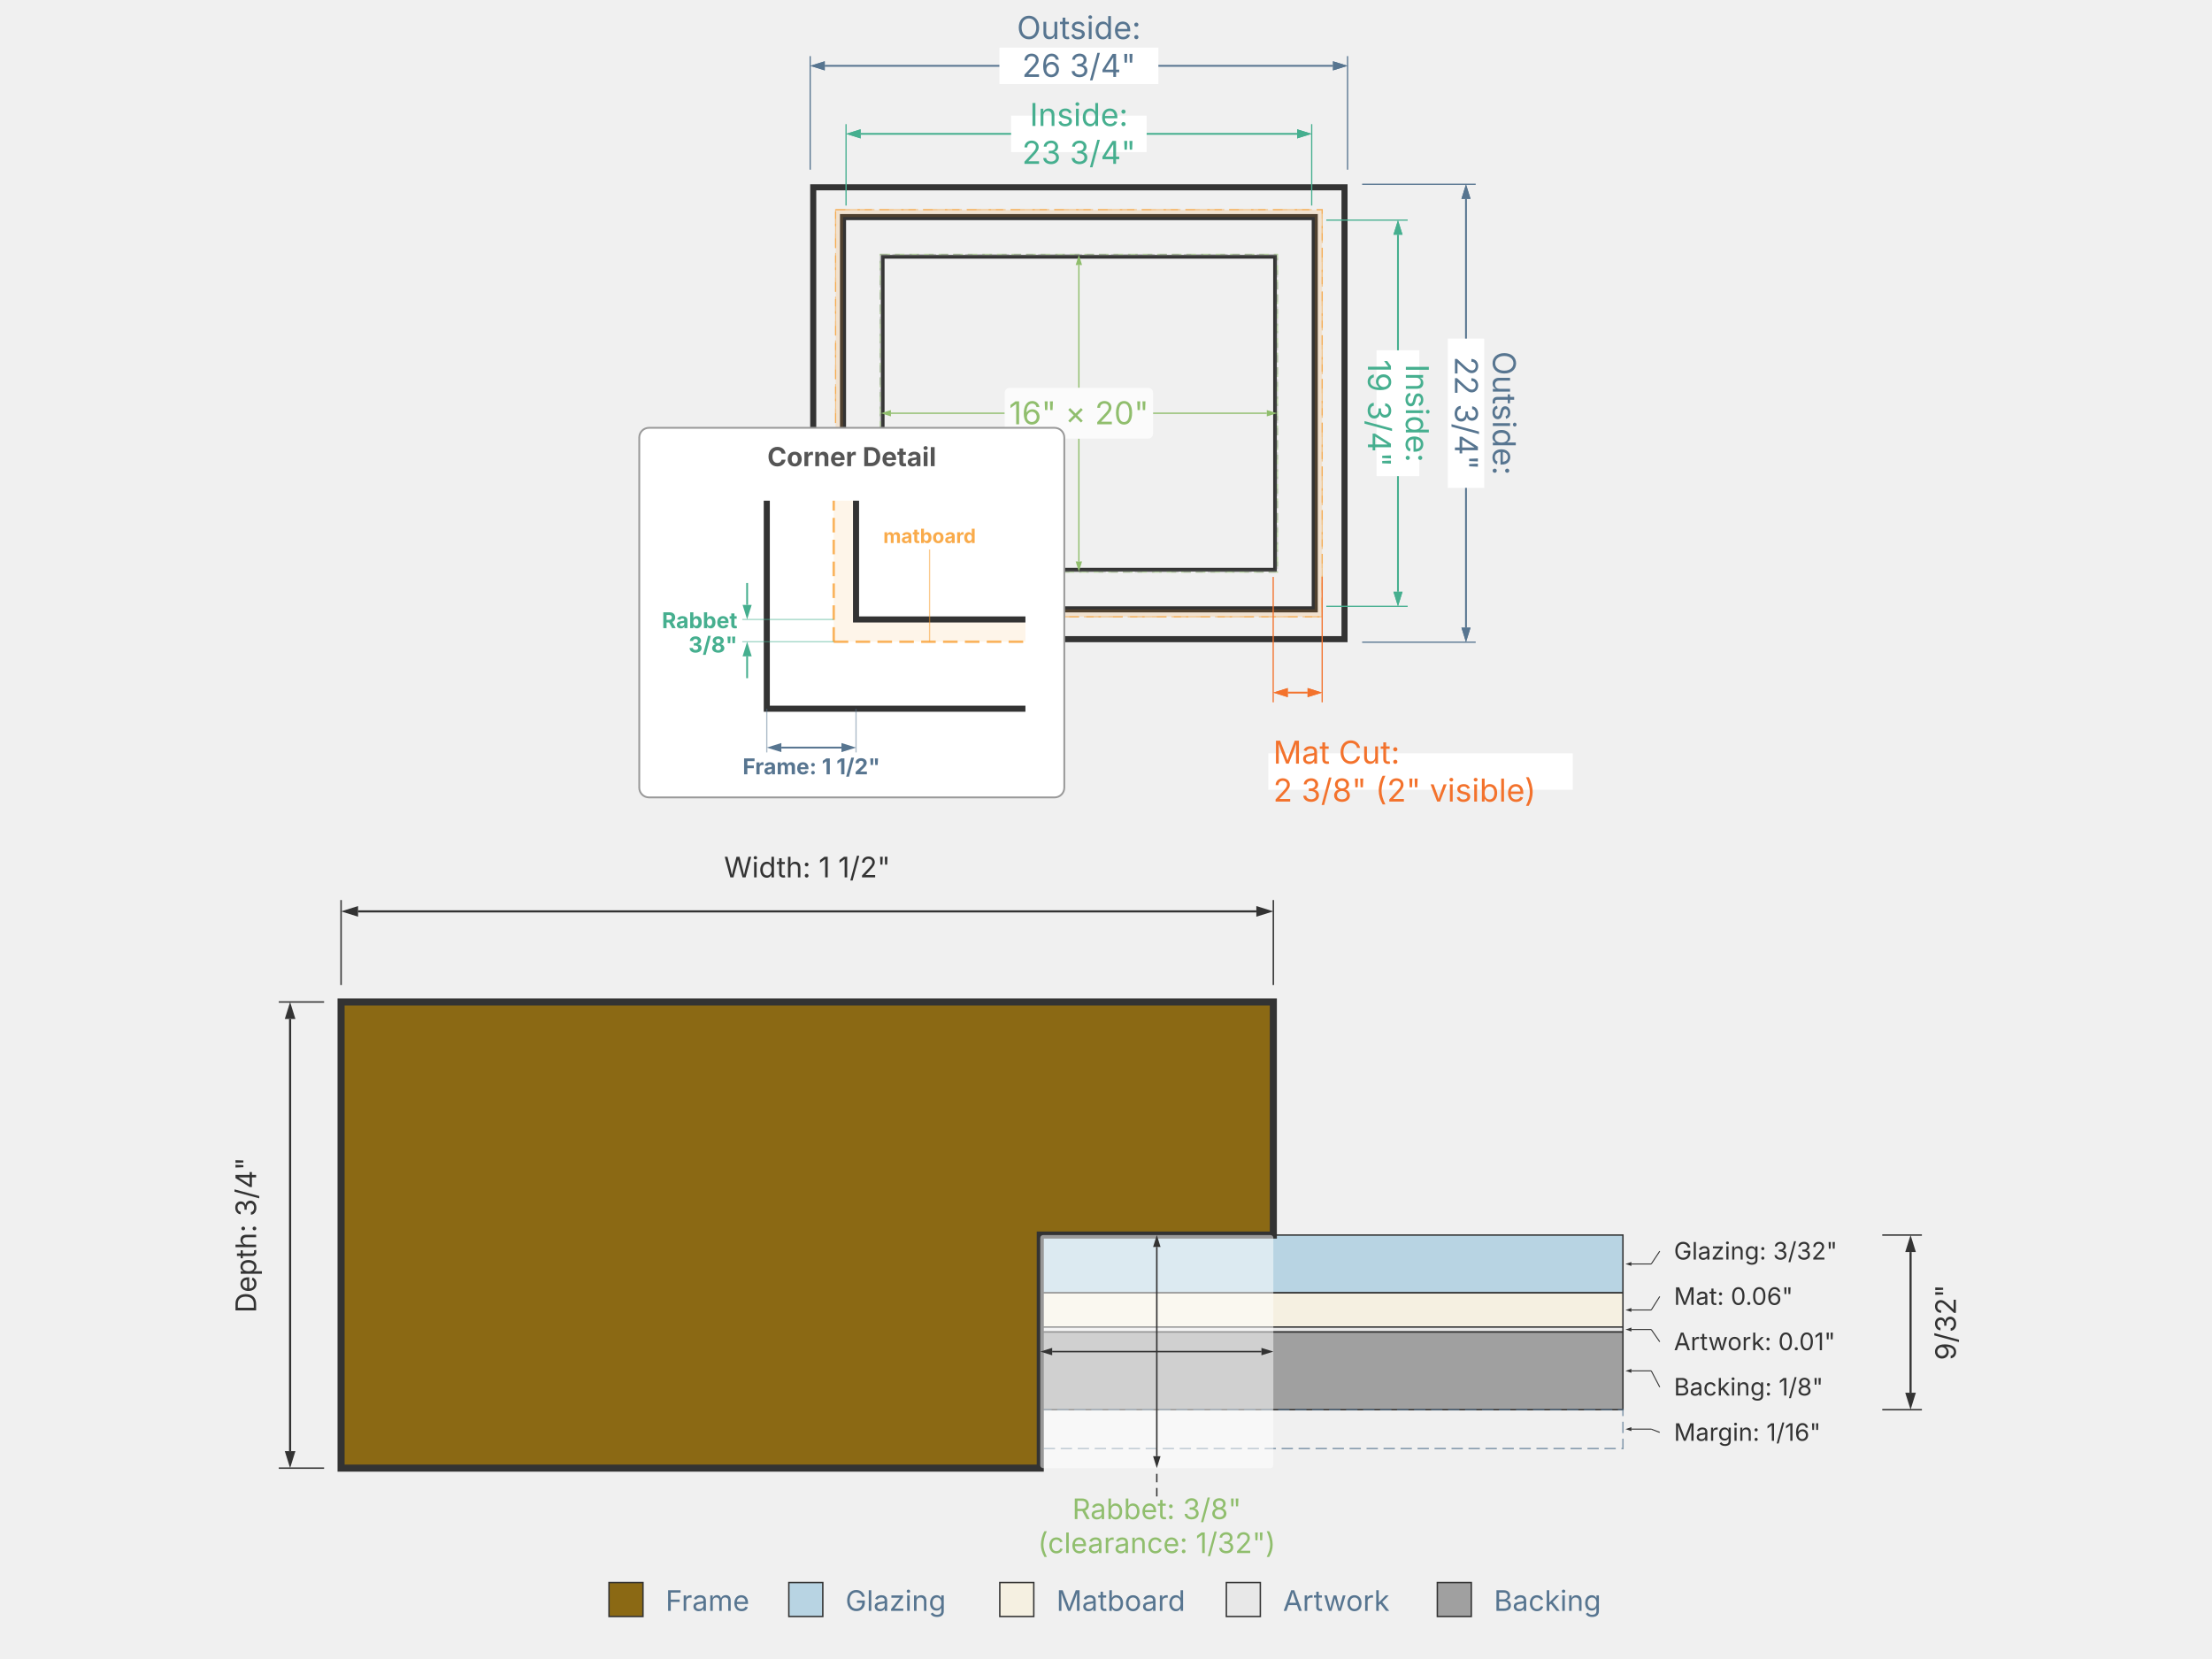
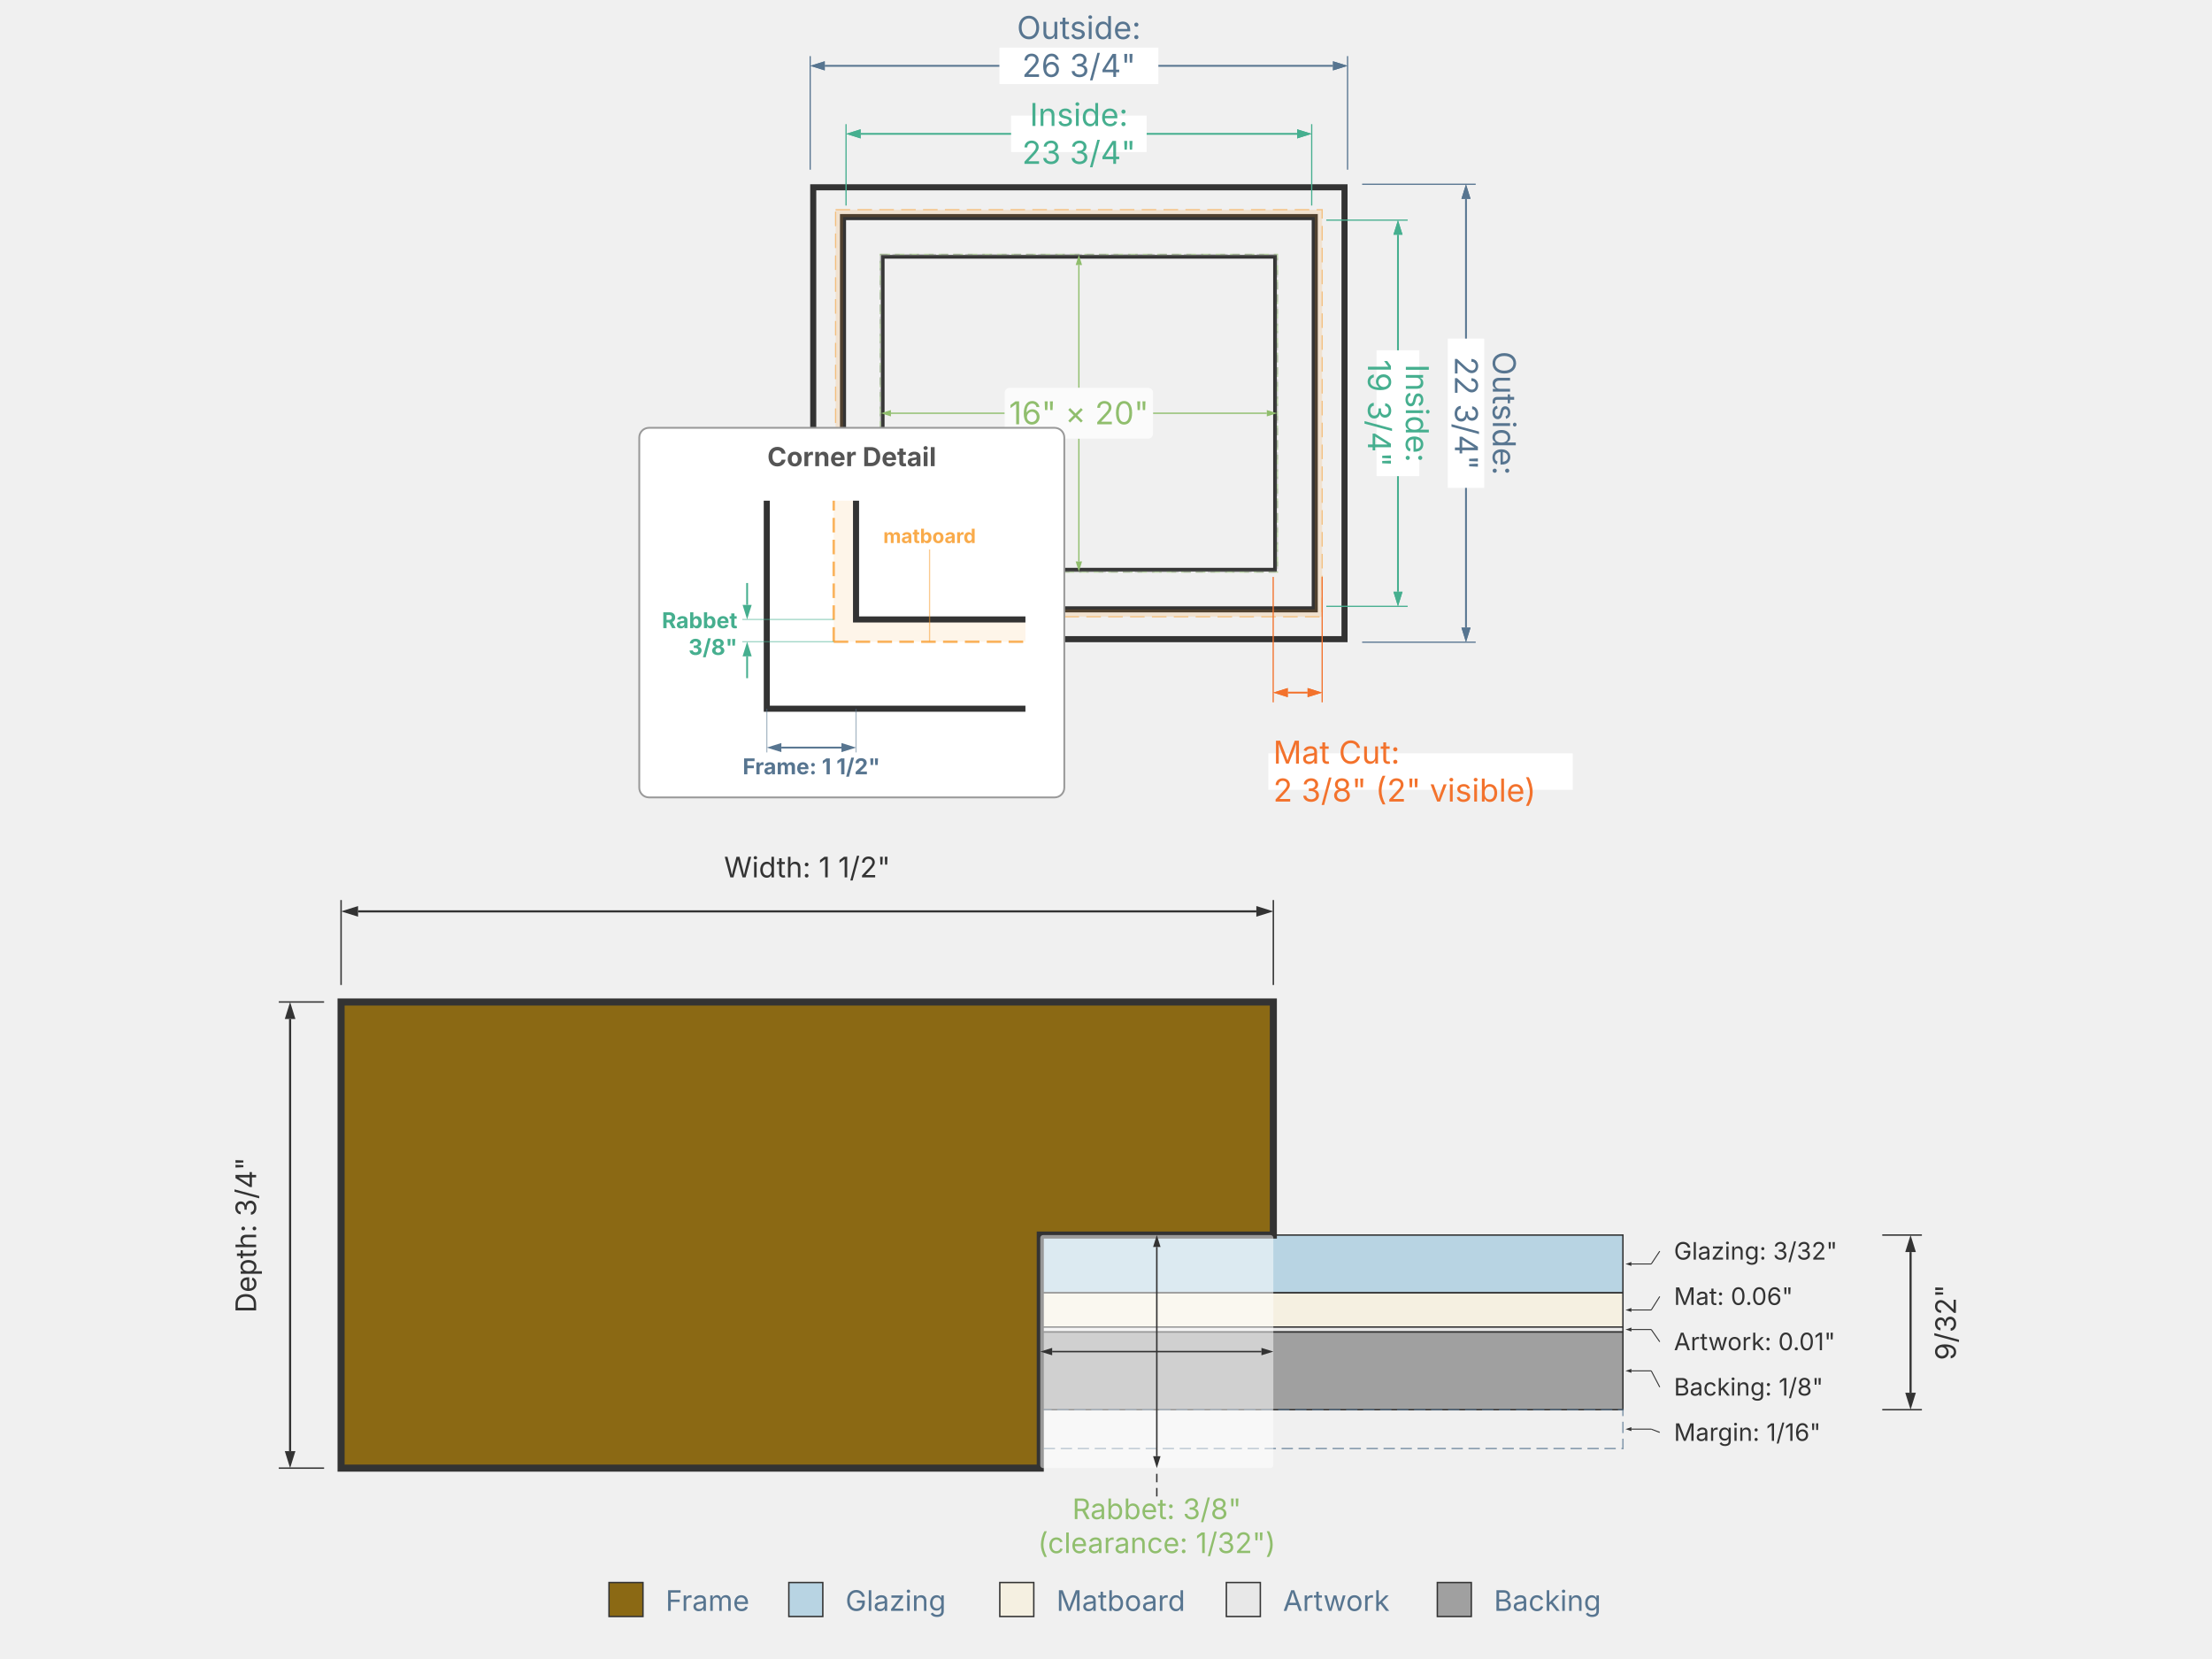
<svg xmlns="http://www.w3.org/2000/svg" viewBox="0 0 800.00 600.00">
  <g id="plan-view" transform="translate(38.75, 5.36) scale(0.8786)">
    <defs>
      <pattern id="hatch" patternUnits="userSpaceOnUse" width="4" height="4">
        <path d="M-1,1 l2,-2 M0,4 l4,-4 M3,5 l2,-2" stroke="#CCCCCC" stroke-width="0.5" />
      </pattern>
    </defs>
    <g id="geometry">
      <rect x="290.65" y="71.00" width="218.70" height="186.00" stroke="#333333" stroke-width="2.5" fill="none" />
      <rect x="302.91" y="83.26" width="194.18" height="161.47" stroke="#333333" stroke-width="2.5" fill="none" />
      <rect x="319.26" y="99.62" width="161.47" height="128.77" stroke="#333333" stroke-width="1.5" fill="none" />
      <rect x="318.24" y="98.59" width="163.52" height="130.81" stroke="#90be6d" stroke-width="0.5" stroke-dasharray="4,2" fill="none" opacity="0.6" />
    </g>
    <g id="rabbet-overlap">
      <path d="M299.85,80.20 h200.31 v167.60 h-200.31 Z M302.91,83.26 v161.47 h194.18 v-161.47 Z" fill="#f8961e" fill-opacity="0.15" fill-rule="evenodd" stroke="none" />
-       <rect x="299.85" y="80.20" width="200.31" height="167.60" fill="none" stroke="#f8961e" stroke-width="0.40" stroke-dasharray="4,2" stroke-opacity="0.5" />
    </g>
    <g id="content-boundary">
      <rect x="299.85" y="80.20" width="200.31" height="167.60" stroke="#f8961e" stroke-width="0.5" stroke-dasharray="6,3" fill="none" opacity="0.5" />
    </g>
    <g id="mat-overlap">
      <path d="M318.24,98.59 h163.52 v130.81 h-163.52 Z M319.26,99.62 v128.77 h161.47 v-128.77 Z" fill="#888888" fill-opacity="0.12" fill-rule="evenodd" stroke="none" />
      <rect x="318.24" y="98.59" width="163.52" height="130.81" fill="none" stroke="#888888" stroke-width="0.40" stroke-dasharray="3,2" stroke-opacity="0.4" />
    </g>
    <g id="dimensions">
      <g class="dimension">
        <line x1="304.16" y1="78.51" x2="304.16" y2="45.00" stroke="#46af8f" stroke-width="0.5" />
        <line x1="495.84" y1="78.51" x2="495.84" y2="45.00" stroke="#46af8f" stroke-width="0.5" />
        <polygon points="304.16,49.00 310.16,50.88 310.16,47.12" fill="#46af8f" data-arrow="true" />
        <line x1="310.16" y1="49.00" x2="489.84" y2="49.00" stroke="#46af8f" stroke-width="0.75" />
        <polygon points="495.84,49.00 489.84,47.12 489.84,50.88" fill="#46af8f" data-arrow="true" />
        <rect x="372.10" y="41.50" width="55.80" height="15.00" fill="#FFFFFF" stroke="none" />
        <polygon points="304.16,49.00 310.16,50.88 310.16,47.12" fill="#46af8f" data-arrow="true" />
        <polygon points="495.84,49.00 489.84,47.12 489.84,50.88" fill="#46af8f" data-arrow="true" />
      </g>
      <g class="dimension">
        <line x1="289.40" y1="63.75" x2="289.40" y2="17.00" stroke="#577590" stroke-width="0.5" />
        <line x1="510.60" y1="63.75" x2="510.60" y2="17.00" stroke="#577590" stroke-width="0.5" />
        <polygon points="289.40,21.00 295.40,22.88 295.40,19.12" fill="#577590" data-arrow="true" />
        <line x1="295.40" y1="21.00" x2="504.60" y2="21.00" stroke="#577590" stroke-width="0.75" />
        <polygon points="510.60,21.00 504.60,19.12 504.60,22.88" fill="#577590" data-arrow="true" />
        <rect x="367.28" y="13.50" width="65.44" height="15.00" fill="#FFFFFF" stroke="none" />
        <polygon points="289.40,21.00 295.40,22.88 295.40,19.12" fill="#577590" data-arrow="true" />
        <polygon points="510.60,21.00 504.60,19.12 504.60,22.88" fill="#577590" data-arrow="true" />
      </g>
      <g class="dimension">
        <line x1="501.84" y1="84.51" x2="535.35" y2="84.51" stroke="#46af8f" stroke-width="0.5" />
        <line x1="501.84" y1="243.49" x2="535.35" y2="243.49" stroke="#46af8f" stroke-width="0.5" />
        <polygon points="531.35,84.51 529.48,90.51 533.23,90.51" fill="#46af8f" data-arrow="true" />
        <line x1="531.35" y1="90.51" x2="531.35" y2="237.49" stroke="#46af8f" stroke-width="0.75" />
        <polygon points="531.35,243.49 533.23,237.49 529.48,237.49" fill="#46af8f" data-arrow="true" />
        <rect x="522.55" y="138.10" width="17.60" height="51.80" fill="#FFFFFF" stroke="none" />
        <polygon points="531.35,84.51 529.48,90.51 533.23,90.51" fill="#46af8f" data-arrow="true" />
        <polygon points="531.35,243.49 533.23,237.49 529.48,237.49" fill="#46af8f" data-arrow="true" />
      </g>
      <g class="dimension">
        <line x1="516.60" y1="69.75" x2="563.35" y2="69.75" stroke="#577590" stroke-width="0.5" />
        <line x1="516.60" y1="258.25" x2="563.35" y2="258.25" stroke="#577590" stroke-width="0.5" />
        <polygon points="559.35,69.75 557.48,75.75 561.23,75.75" fill="#577590" data-arrow="true" />
        <line x1="559.35" y1="75.75" x2="559.35" y2="252.25" stroke="#577590" stroke-width="0.75" />
        <polygon points="559.35,258.25 561.23,252.25 557.48,252.25" fill="#577590" data-arrow="true" />
        <rect x="551.85" y="133.28" width="15.00" height="61.44" fill="#FFFFFF" stroke="none" />
        <polygon points="559.35,69.75 557.48,75.75 561.23,75.75" fill="#577590" data-arrow="true" />
        <polygon points="559.35,258.25 561.23,252.25 557.48,252.25" fill="#577590" data-arrow="true" />
      </g>
      <text transform="translate(400.00, 45.75)" fill="#46af8f" font-family="Inter, system-ui, -apple-system, sans-serif" font-size="13px" text-anchor="middle">Inside:</text>
      <text transform="translate(400.00, 61.35)" fill="#46af8f" font-family="Inter, system-ui, -apple-system, sans-serif" font-size="13px" text-anchor="middle">23 3/4"</text>
      <text transform="translate(400.00, 9.95)" fill="#577590" font-family="Inter, system-ui, -apple-system, sans-serif" font-size="13px" text-anchor="middle">Outside:</text>
      <text transform="translate(400.00, 25.55)" fill="#577590" font-family="Inter, system-ui, -apple-system, sans-serif" font-size="13px" text-anchor="middle">26 3/4"</text>
      <text transform="rotate(90 539.15 164.00)" x="539.15" y="168.55" fill="#46af8f" font-family="Inter, system-ui, -apple-system, sans-serif" font-size="13px" text-anchor="middle">Inside:</text>
      <text transform="rotate(90 523.55 164.00)" x="523.55" y="168.55" fill="#46af8f" font-family="Inter, system-ui, -apple-system, sans-serif" font-size="13px" text-anchor="middle">19 3/4"</text>
      <text transform="rotate(90 574.95 164.00)" x="574.95" y="168.55" fill="#577590" font-family="Inter, system-ui, -apple-system, sans-serif" font-size="13px" text-anchor="middle">Outside:</text>
      <text transform="rotate(90 559.35 164.00)" x="559.35" y="168.55" fill="#577590" font-family="Inter, system-ui, -apple-system, sans-serif" font-size="13px" text-anchor="middle">22 3/4"</text>
    </g>
    <g id="artwork-indicator">
      <polygon points="318.44,164.00 322.64,165.31 322.64,162.69" fill="#90be6d" data-arrow="true" />
      <line x1="322.64" y1="164.00" x2="369.48" y2="164.00" stroke="#90be6d" stroke-width="0.525" />
      <line x1="430.52" y1="164.00" x2="477.36" y2="164.00" stroke="#90be6d" stroke-width="0.525" />
      <polygon points="481.56,164.00 477.36,162.69 477.36,165.31" fill="#90be6d" data-arrow="true" />
      <polygon points="400.00,98.79 398.69,102.99 401.31,102.99" fill="#90be6d" data-arrow="true" />
      <line x1="400.00" y1="102.99" x2="400.00" y2="153.55" stroke="#90be6d" stroke-width="0.525" />
      <line x1="400.00" y1="174.45" x2="400.00" y2="225.01" stroke="#90be6d" stroke-width="0.525" />
      <polygon points="400.00,229.21 401.31,225.01 398.69,225.01" fill="#90be6d" data-arrow="true" />
      <rect x="369.48" y="153.55" width="61.04" height="20.90" fill="#FFFFFF" fill-opacity="0.75" stroke="none" rx="2" />
      <text transform="translate(400.00, 168.55)" fill="#90be6d" font-family="Inter, system-ui, -apple-system, sans-serif" font-size="13.00px" text-anchor="middle">16" × 20"</text>
    </g>
    <g id="mat-cut-geom">
      <g class="dimension">
        <line x1="479.99" y1="231.38" x2="479.99" y2="283.00" stroke="#f3722c" stroke-width="0.5" />
        <line x1="500.15" y1="231.38" x2="500.15" y2="283.00" stroke="#f3722c" stroke-width="0.5" />
        <polygon points="479.99,279.00 485.99,280.88 485.99,277.12" fill="#f3722c" data-arrow="true" />
        <line x1="485.99" y1="279.00" x2="494.15" y2="279.00" stroke="#f3722c" stroke-width="0.75" />
        <polygon points="500.15,279.00 494.15,277.12 494.15,280.88" fill="#f3722c" data-arrow="true" />
        <rect x="477.99" y="304.00" width="125.30" height="15.00" fill="#FFFFFF" stroke="none" />
        <polygon points="479.99,279.00 485.99,280.88 485.99,277.12" fill="#f3722c" data-arrow="true" />
        <polygon points="500.15,279.00 494.15,277.12 494.15,280.88" fill="#f3722c" data-arrow="true" />
      </g>
    </g>
    <g id="corner-detail">
      <defs>
        <clipPath id="corner-detail-clip">
          <rect x="223.04" y="194.00" width="166.96" height="124.14" />
        </clipPath>
      </defs>
      <rect x="219.04" y="170.00" width="174.96" height="152.14" fill="#FFFFFF" stroke="#999" stroke-width="0.75" rx="4" />
      <text transform="translate(306.52, 185.80)" fill="#555" font-family="Inter, system-ui, -apple-system, sans-serif" font-size="10.8" font-weight="bold" text-anchor="middle">Corner Detail</text>
      <g clip-path="url(#corner-detail-clip)">
        <path d="M299.08,200.00 V258.07 H378.00 V248.89 H308.27 V200.00 H299.08 Z" fill="#f8961e" fill-opacity="0.10" stroke="none" />
        <line x1="299.08" y1="258.07" x2="378.00" y2="258.07" stroke="#f8961e" stroke-width="1" stroke-dasharray="6,3" opacity="0.7" />
        <line x1="299.08" y1="258.07" x2="299.08" y2="200.00" stroke="#f8961e" stroke-width="1" stroke-dasharray="6,3" opacity="0.7" />
        <polyline points="271.53,200.00 271.53,285.63 378.00,285.63" fill="none" stroke="#333333" stroke-width="2.5" stroke-linejoin="miter" />
        <polyline points="308.27,200.00 308.27,248.89 378.00,248.89" fill="none" stroke="#333333" stroke-width="2.5" stroke-linejoin="miter" />
      </g>
      <defs>
        <clipPath id="corner-detail-annot-clip">
          <rect x="221.04" y="172.00" width="170.96" height="148.14" />
        </clipPath>
      </defs>
      <g clip-path="url(#corner-detail-annot-clip)">
        <line x1="271.53" y1="285.63" x2="271.53" y2="303.63" stroke="#577590" stroke-width="0.5" opacity="0.5" />
        <line x1="308.27" y1="285.63" x2="308.27" y2="303.63" stroke="#577590" stroke-width="0.5" opacity="0.5" />
        <polygon points="271.53,301.63 277.53,303.50 277.53,299.75" fill="#577590" data-arrow="true" />
        <line x1="277.53" y1="301.63" x2="302.27" y2="301.63" stroke="#577590" stroke-width="0.75" />
        <polygon points="308.27,301.63 302.27,299.75 302.27,303.50" fill="#577590" data-arrow="true" />
        <text transform="translate(289.90, 312.63)" font-family="Inter, system-ui, -apple-system, sans-serif" font-size="9.0px" fill="#577590" font-weight="bold" text-anchor="middle">Frame: 1 1/2"</text>
        <line x1="299.08" y1="248.89" x2="261.44" y2="248.89" stroke="#46af8f" stroke-width="0.5" opacity="0.5" />
        <line x1="299.08" y1="258.07" x2="261.44" y2="258.07" stroke="#46af8f" stroke-width="0.5" opacity="0.5" />
        <line x1="263.44" y1="233.89" x2="263.44" y2="242.89" stroke="#46af8f" stroke-width="0.75" />
        <polygon points="263.44,248.89 265.32,242.89 261.57,242.89" fill="#46af8f" data-arrow="true" />
        <line x1="263.44" y1="273.07" x2="263.44" y2="264.07" stroke="#46af8f" stroke-width="0.75" />
        <polygon points="263.44,258.07 261.57,264.07 265.32,264.07" fill="#46af8f" data-arrow="true" />
-         <text transform="translate(259.44, 252.48)" fill="#46af8f" font-family="Inter, system-ui, -apple-system, sans-serif" font-size="9.0" text-anchor="end" font-weight="bold">Rabbet</text>
-         <text transform="translate(259.44, 262.48)" fill="#46af8f" font-family="Inter, system-ui, -apple-system, sans-serif" font-size="9.0" text-anchor="end" font-weight="bold">3/8"</text>
+         <text transform="translate(259.44, 252.48)" font-family="Inter, system-ui, -apple-system, sans-serif" font-size="9.0px" fill="#46af8f" text-anchor="end" font-weight="bold">Rabbet</text>
+         <text transform="translate(259.44, 263.48)" font-family="Inter, system-ui, -apple-system, sans-serif" font-size="9.0px" fill="#46af8f" text-anchor="end" font-weight="bold">3/8"</text>
        <line x1="338.54" y1="258.07" x2="338.54" y2="218.64" stroke="#f8961e" stroke-width="0.5" opacity="0.5" />
        <rect x="316.94" y="210.35" width="43.21" height="9.72" fill="#FFFFFF" stroke="none" rx="1" />
        <text transform="translate(338.54, 217.42)" fill="#f8961e" font-family="Inter, system-ui, -apple-system, sans-serif" font-size="8.1" text-anchor="middle" font-weight="bold" opacity="0.8">matboard</text>
      </g>
    </g>
    <g id="mat-cut-labels">
      <text transform="translate(479.99, 308.25)" fill="#f3722c" font-family="Inter, system-ui, -apple-system, sans-serif" font-size="13px" text-anchor="start">Mat Cut:</text>
      <text transform="translate(479.99, 323.85)" fill="#f3722c" font-family="Inter, system-ui, -apple-system, sans-serif" font-size="13px" text-anchor="start">2 3/8" (2" visible)</text>
    </g>
  </g>
  <g id="section-view" transform="translate(-9.68, 310.15) scale(1.0242)">
    <defs>
      <pattern id="hatch" patternUnits="userSpaceOnUse" width="4" height="4">
        <path d="M-1,1 l2,-2 M0,4 l4,-4 M3,5 l2,-2" stroke="#CCCCCC" stroke-width="0.5" />
      </pattern>
    </defs>
    <g id="section-content" transform="translate(2.50, 0)">
      <g id="section-geometry">
        <rect x="374.29" y="133.30" width="205.75" height="20.41" stroke="#333333" stroke-width="0.5" fill="#B8D4E3" />
        <rect x="374.29" y="153.71" width="205.75" height="12.07" stroke="#333333" stroke-width="0.5" fill="#F5F0E1" />
        <rect x="374.29" y="165.78" width="205.75" height="1.76" stroke="#333333" stroke-width="0.5" fill="#E8E8E8" />
        <rect x="374.29" y="167.54" width="205.75" height="27.43" stroke="#333333" stroke-width="0.5" fill="#A0A0A0" />
        <rect x="374.29" y="194.97" width="205.75" height="13.72" stroke="#577590" stroke-width="0.5" stroke-dasharray="4,2" fill="none" opacity="0.7" />
        <polygon points="127.39,51.00 456.59,51.00 456.59,133.30 374.29,133.30 374.29,215.60 127.39,215.60" stroke="#333333" stroke-width="2.5" fill="#8B6914" />
      </g>
      <g id="section-dimensions">
        <line x1="121.39" y1="51.00" x2="105.39" y2="51.00" stroke="#333333" stroke-width="0.5" />
        <line x1="121.39" y1="215.60" x2="105.39" y2="215.60" stroke="#333333" stroke-width="0.5" />
        <polygon points="109.39,51.00 107.52,57.00 111.27,57.00" fill="#333333" data-arrow="true" />
        <line x1="109.39" y1="57.00" x2="109.39" y2="209.60" stroke="#333333" stroke-width="0.75" />
        <polygon points="109.39,215.60 111.27,209.60 107.52,209.60" fill="#333333" data-arrow="true" />
        <text x="97.39" y="133.30" fill="#333333" font-family="Inter, system-ui, -apple-system, sans-serif" font-size="10px" text-anchor="middle" transform="rotate(-90 97.39 133.30)">Depth: 3/4"</text>
        <line x1="127.39" y1="45.00" x2="127.39" y2="15.00" stroke="#333333" stroke-width="0.5" />
        <line x1="456.59" y1="45.00" x2="456.59" y2="15.00" stroke="#333333" stroke-width="0.5" />
        <polygon points="127.39,19.00 133.39,20.88 133.39,17.12" fill="#333333" data-arrow="true" />
        <line x1="133.39" y1="19.00" x2="450.59" y2="19.00" stroke="#333333" stroke-width="0.75" />
        <polygon points="456.59,19.00 450.59,17.12 450.59,20.88" fill="#333333" data-arrow="true" />
        <text transform="translate(291.99, 7.00)" fill="#333333" font-family="Inter, system-ui, -apple-system, sans-serif" font-size="10px" text-anchor="middle">Width: 1 1/2"</text>
        <rect x="374.29" y="133.30" width="82.30" height="82.30" fill="#FFFFFF" fill-opacity="0.5" stroke="none" rx="1" />
        <polygon points="374.29,174.45 378.49,175.76 378.49,173.14" fill="#333333" data-arrow="true" />
        <line x1="378.49" y1="174.45" x2="452.39" y2="174.45" stroke="#333333" stroke-width="0.525" />
        <polygon points="456.59,174.45 452.39,173.14 452.39,175.76" fill="#333333" data-arrow="true" />
        <polygon points="415.44,133.30 414.13,137.50 416.76,137.50" fill="#333333" data-arrow="true" />
        <line x1="415.44" y1="137.50" x2="415.44" y2="211.40" stroke="#333333" stroke-width="0.525" />
        <polygon points="415.44,215.60 416.76,211.40 414.13,211.40" fill="#333333" data-arrow="true" />
        <polygon points="580.94,143.51 583.04,144.21 583.04,142.81" fill="#333333" data-arrow="true" />
        <line x1="583.04" y1="143.51" x2="590.04" y2="143.51" stroke="#333333" stroke-width="0.35" />
        <line x1="590.04" y1="143.51" x2="593.04" y2="138.99" stroke="#333333" stroke-width="0.35" />
-         <text transform="translate(598.04, 141.95)" fill="#333333" font-family="Inter, system-ui, -apple-system, sans-serif" font-size="8.5px">Glazing: 3/32"</text>
+         <text transform="translate(598.04, 141.97)" fill="#333333" font-family="Inter, system-ui, -apple-system, sans-serif" font-size="8.5px">Glazing: 3/32"</text>
        <polygon points="580.94,159.75 583.04,160.45 583.04,159.05" fill="#333333" data-arrow="true" />
        <line x1="583.04" y1="159.75" x2="590.04" y2="159.75" stroke="#333333" stroke-width="0.35" />
        <line x1="590.04" y1="159.75" x2="593.04" y2="154.99" stroke="#333333" stroke-width="0.35" />
-         <text transform="translate(598.04, 157.95)" fill="#333333" font-family="Inter, system-ui, -apple-system, sans-serif" font-size="8.5px">Mat: 0.06"</text>
+         <text transform="translate(598.04, 157.97)" fill="#333333" font-family="Inter, system-ui, -apple-system, sans-serif" font-size="8.5px">Mat: 0.06"</text>
        <polygon points="580.94,166.66 583.04,167.36 583.04,165.96" fill="#333333" data-arrow="true" />
        <line x1="583.04" y1="166.66" x2="590.04" y2="166.66" stroke="#333333" stroke-width="0.35" />
        <line x1="590.04" y1="166.66" x2="593.04" y2="170.99" stroke="#333333" stroke-width="0.35" />
-         <text transform="translate(598.04, 173.95)" fill="#333333" font-family="Inter, system-ui, -apple-system, sans-serif" font-size="8.5px">Artwork: 0.01"</text>
+         <text transform="translate(598.04, 173.97)" fill="#333333" font-family="Inter, system-ui, -apple-system, sans-serif" font-size="8.5px">Artwork: 0.01"</text>
        <polygon points="580.94,181.25 583.04,181.95 583.04,180.55" fill="#333333" data-arrow="true" />
        <line x1="583.04" y1="181.25" x2="590.04" y2="181.25" stroke="#333333" stroke-width="0.35" />
        <line x1="590.04" y1="181.25" x2="593.04" y2="186.99" stroke="#333333" stroke-width="0.35" />
-         <text transform="translate(598.04, 189.95)" fill="#333333" font-family="Inter, system-ui, -apple-system, sans-serif" font-size="8.5px">Backing: 1/8"</text>
+         <text transform="translate(598.04, 189.97)" fill="#333333" font-family="Inter, system-ui, -apple-system, sans-serif" font-size="8.5px">Backing: 1/8"</text>
        <polygon points="580.94,201.83 583.04,202.53 583.04,201.13" fill="#333333" data-arrow="true" />
        <line x1="583.04" y1="201.83" x2="590.04" y2="201.83" stroke="#333333" stroke-width="0.35" />
        <line x1="590.04" y1="201.83" x2="593.04" y2="202.99" stroke="#333333" stroke-width="0.35" />
-         <text transform="translate(598.04, 205.95)" fill="#333333" font-family="Inter, system-ui, -apple-system, sans-serif" font-size="8.5px">Margin: 1/16"</text>
+         <text transform="translate(598.04, 205.97)" fill="#333333" font-family="Inter, system-ui, -apple-system, sans-serif" font-size="8.5px">Margin: 1/16"</text>
        <line x1="671.61" y1="133.30" x2="685.61" y2="133.30" stroke="#333333" stroke-width="0.5" />
        <line x1="671.61" y1="194.97" x2="685.61" y2="194.97" stroke="#333333" stroke-width="0.5" />
        <polygon points="681.61,133.30 679.73,139.30 683.48,139.30" fill="#333333" data-arrow="true" />
        <line x1="681.61" y1="139.30" x2="681.61" y2="188.97" stroke="#333333" stroke-width="0.75" />
        <polygon points="681.61,194.97 683.48,188.97 679.73,188.97" fill="#333333" data-arrow="true" />
        <text x="697.61" y="164.14" fill="#333333" font-family="Inter, system-ui, -apple-system, sans-serif" font-size="10px" text-anchor="middle" transform="rotate(-90 697.61 164.14)">9/32"</text>
        <line x1="415.44" y1="217.60" x2="415.44" y2="227.60" stroke="#333333" stroke-width="0.5" stroke-dasharray="3,2" />
        <text transform="translate(415.44, 233.60)" fill="#90be6d" font-family="Inter, system-ui, -apple-system, sans-serif" font-size="10px" text-anchor="middle">Rabbet: 3/8"</text>
        <text transform="translate(415.44, 245.60)" fill="#90be6d" font-family="Inter, system-ui, -apple-system, sans-serif" font-size="10px" text-anchor="middle">(clearance: 1/32")</text>
      </g>
    </g>
    <g id="legend">
      <rect x="224.50" y="256.00" width="12" height="12" fill="#8B6914" stroke="#333333" stroke-width="0.5" />
      <text transform="translate(244.50, 266.00)" fill="#577590" font-family="Inter, system-ui, -apple-system, sans-serif" font-size="10px">Frame</text>
      <rect x="288.00" y="256.00" width="12" height="12" fill="#B8D4E3" stroke="#333333" stroke-width="0.5" />
      <text transform="translate(308.00, 266.00)" fill="#577590" font-family="Inter, system-ui, -apple-system, sans-serif" font-size="10px">Glazing</text>
      <rect x="362.50" y="256.00" width="12" height="12" fill="#F5F0E1" stroke="#333333" stroke-width="0.5" />
      <text transform="translate(382.50, 266.00)" fill="#577590" font-family="Inter, system-ui, -apple-system, sans-serif" font-size="10px">Matboard</text>
      <rect x="442.50" y="256.00" width="12" height="12" fill="#E8E8E8" stroke="#333333" stroke-width="0.5" />
      <text transform="translate(462.50, 266.00)" fill="#577590" font-family="Inter, system-ui, -apple-system, sans-serif" font-size="10px">Artwork</text>
      <rect x="517.00" y="256.00" width="12" height="12" fill="#A0A0A0" stroke="#333333" stroke-width="0.5" />
      <text transform="translate(537.00, 266.00)" fill="#577590" font-family="Inter, system-ui, -apple-system, sans-serif" font-size="10px">Backing</text>
    </g>
  </g>
</svg>
